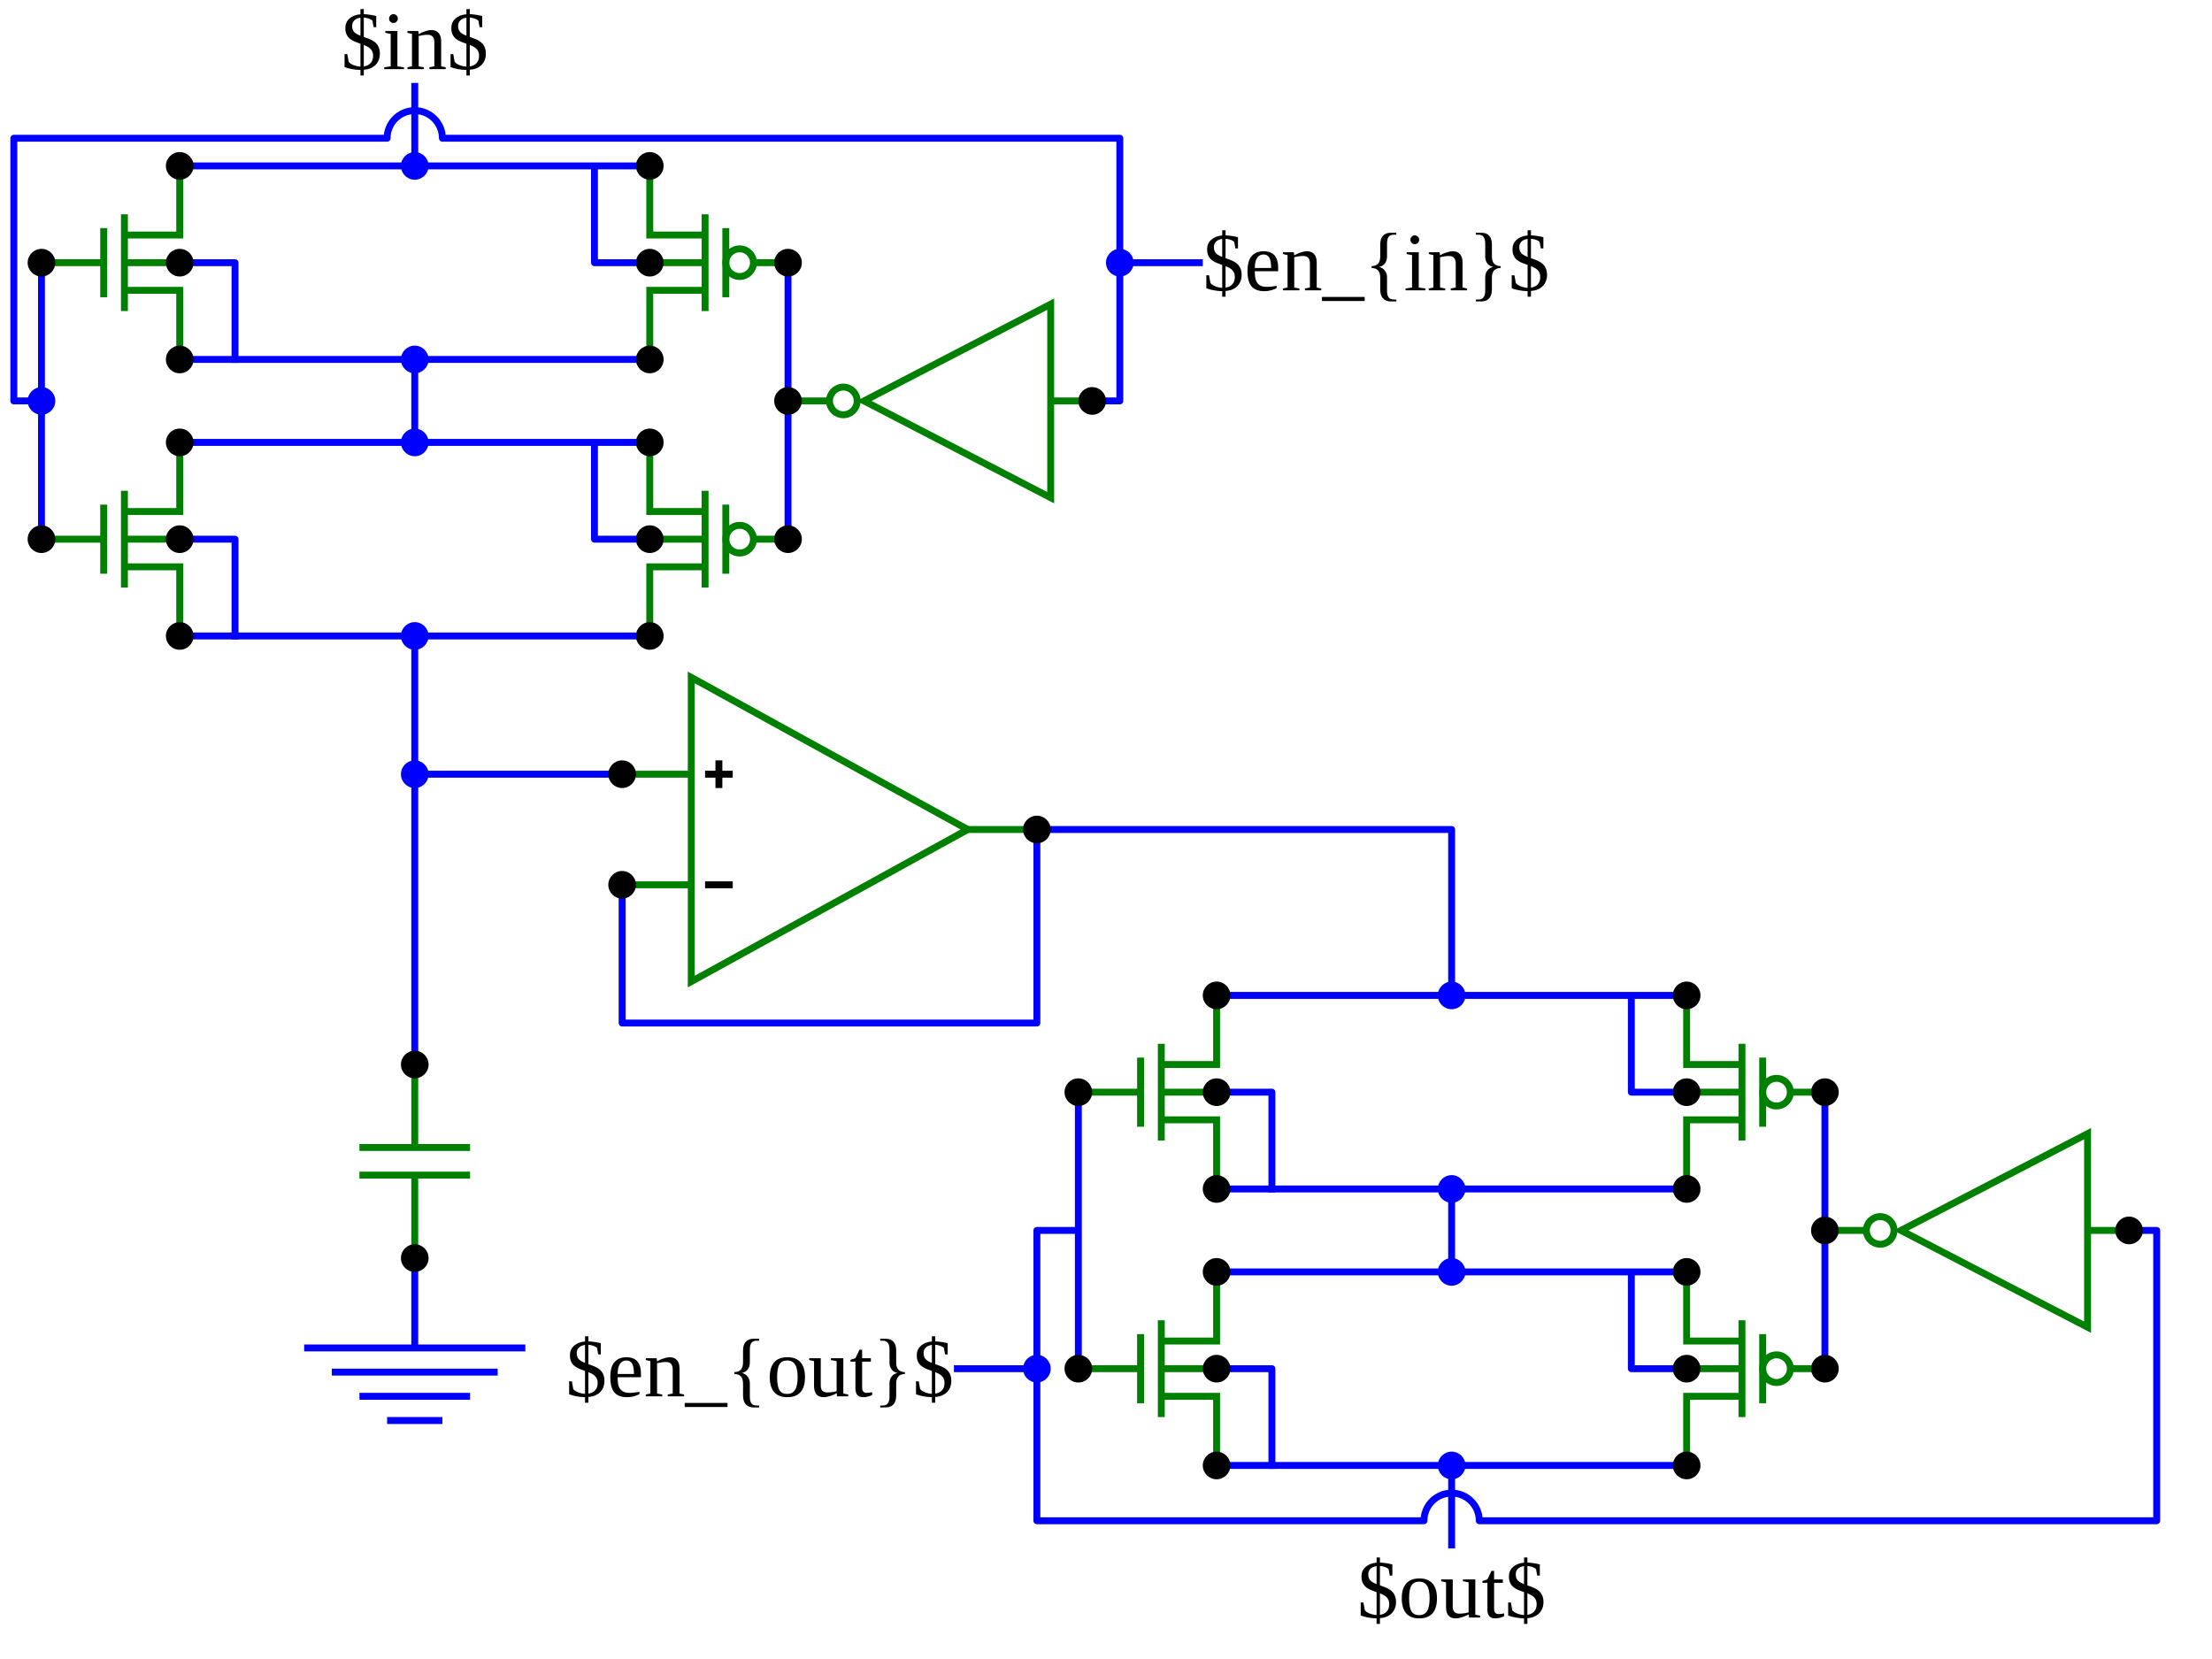
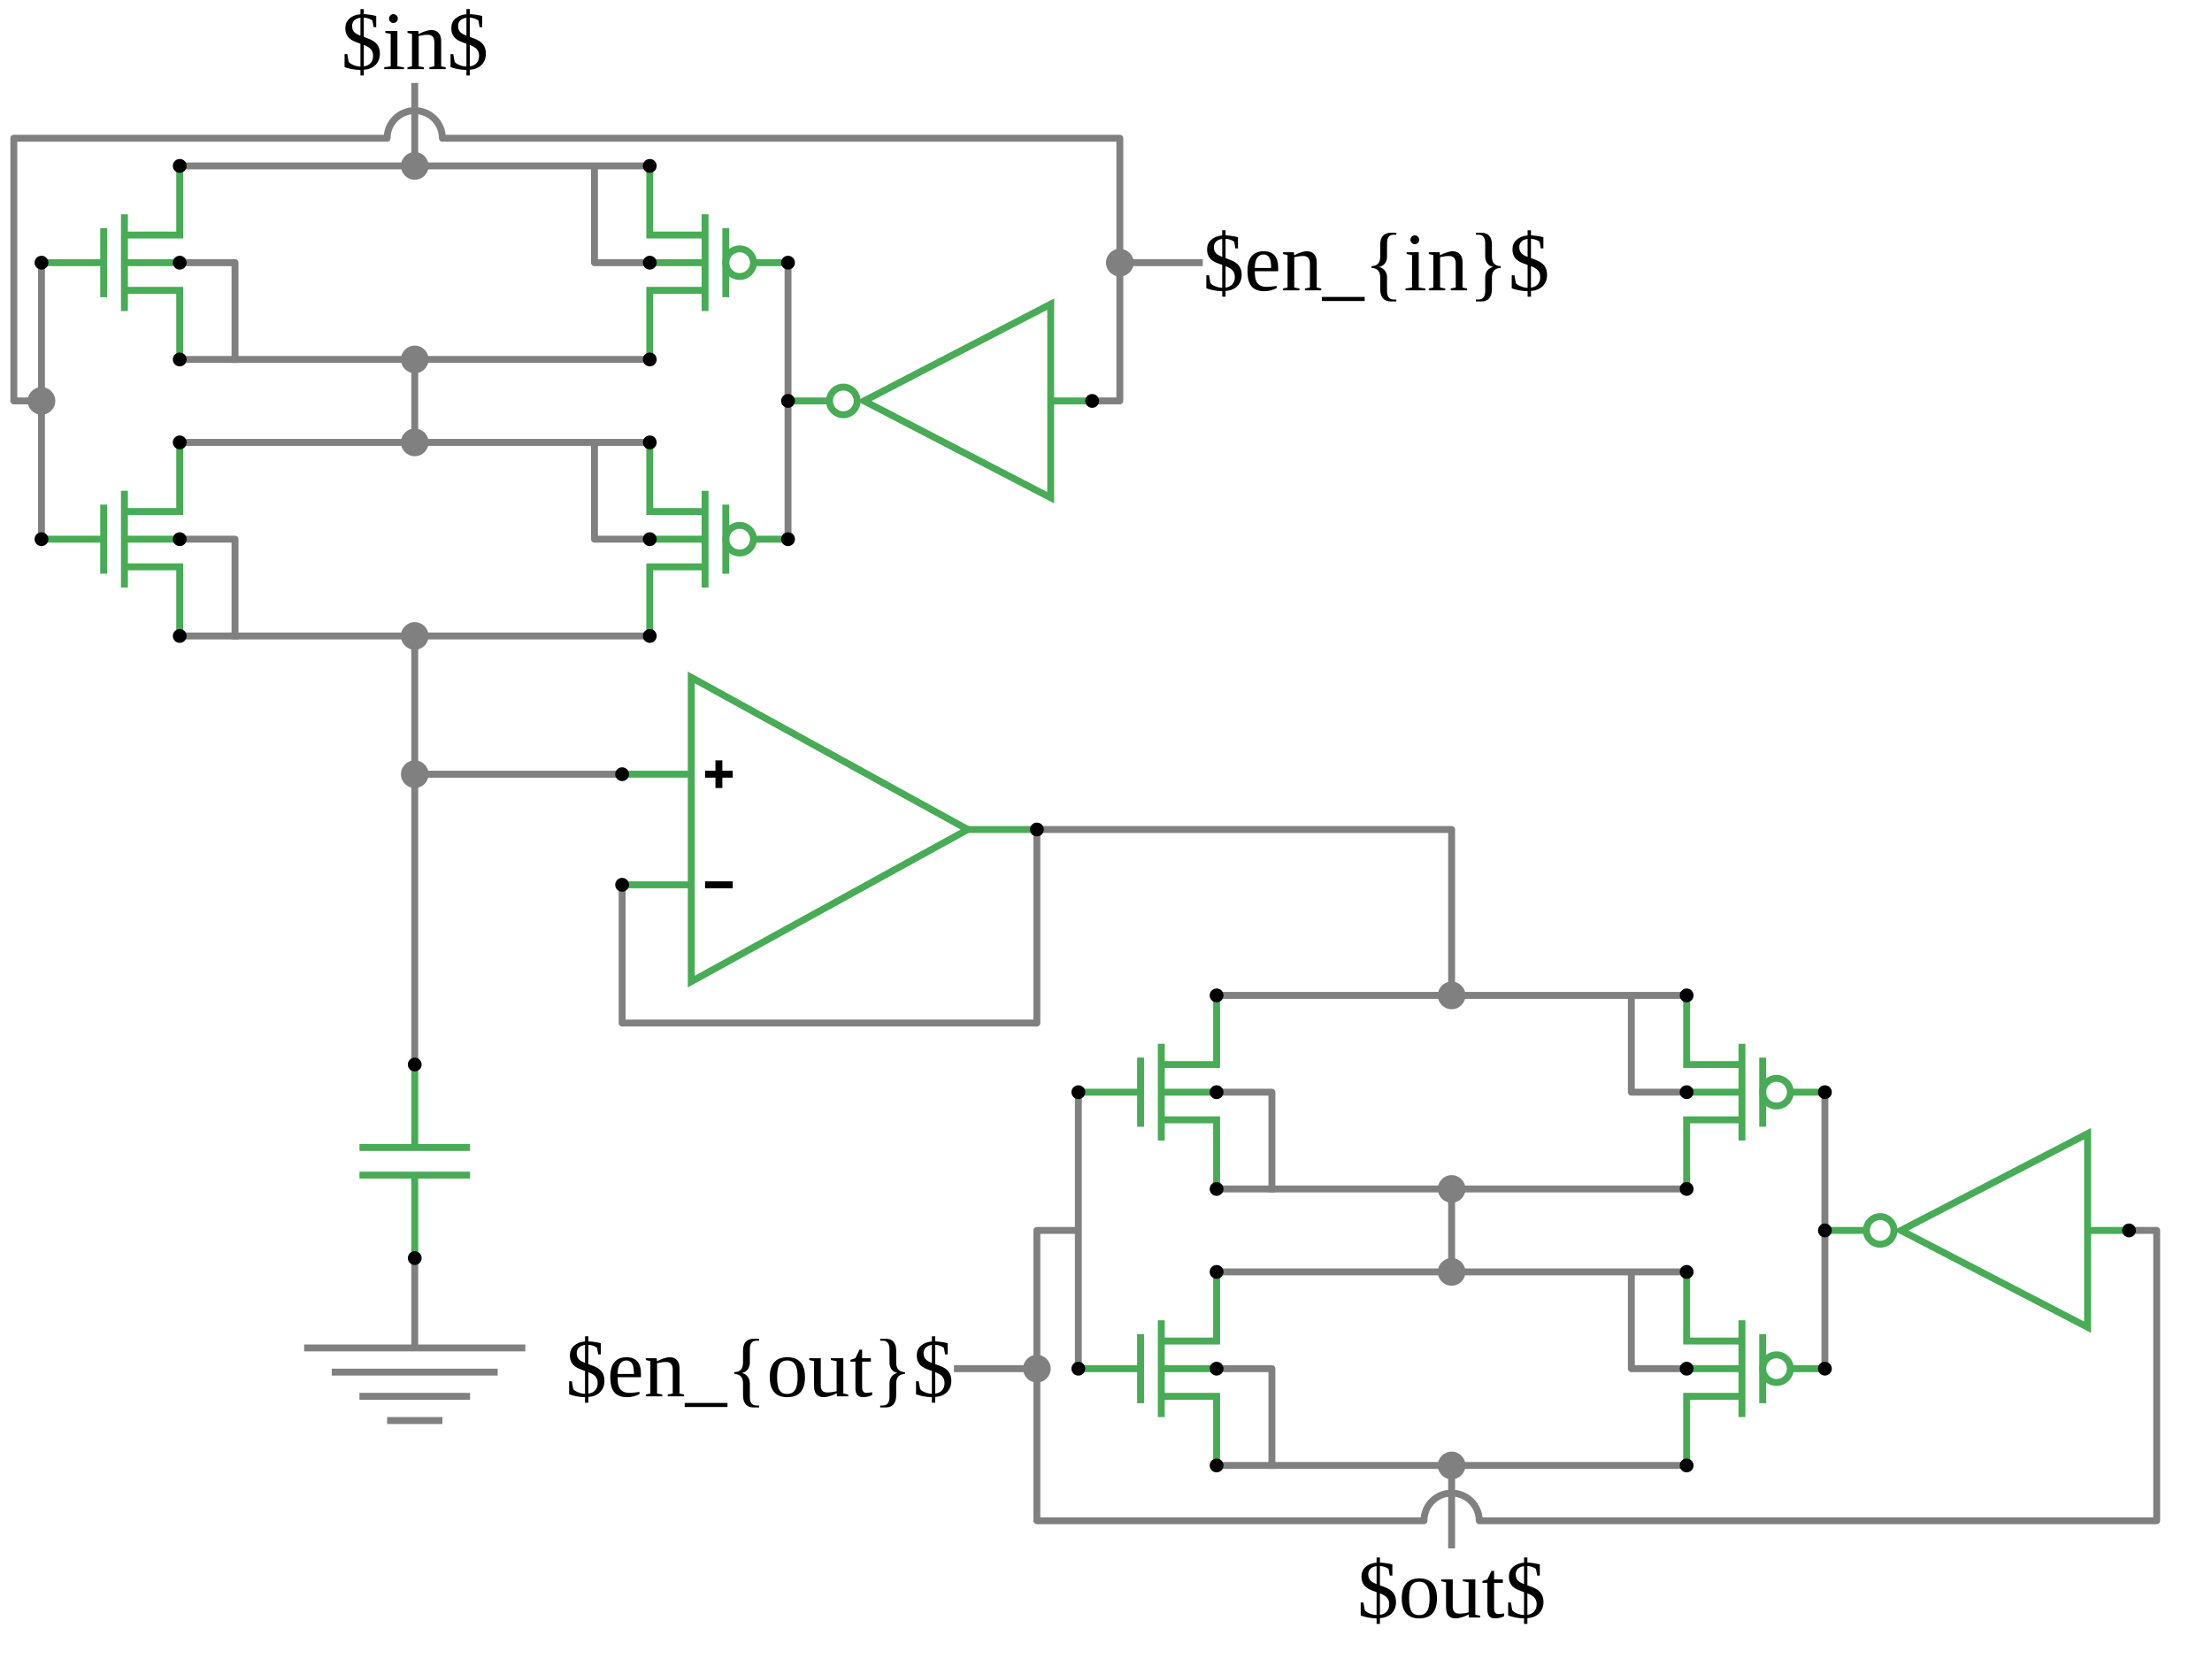
<svg xmlns="http://www.w3.org/2000/svg" xmlns:xlink="http://www.w3.org/1999/xlink" width="320" height="240" viewBox="0 0 320 240" version="1.1" id="svg21808">
  <style id="style1451">
.pin {
fill:#000000;
stroke:none;
}
</style>
  <defs id="defs21805">
-     <symbol id="nmos">
-       <g id="g253">
-         <line x1="14" x2="14" y1="9" y2="23" stroke="currentColor" id="line233" />
-         <line x1="2" x2="11" y1="16" y2="16" stroke="currentColor" id="line235" />
-         <line x1="11" x2="11" y1="11" y2="21" stroke="currentColor" id="line237" />
-         <path d="m 14,20 h 8 v 10" id="path239" fill="none" stroke="currentColor" />
-         <path d="m 14,12 h 8 V 2" id="path241" fill="none" stroke="currentColor" />
-         <line x1="14" x2="22" y1="16" y2="16" stroke="currentColor" id="line243" />
-         <circle class="pin" fill="#000000" stroke="#000000" id="circle245" cx="22" cy="2" r="2" />
-         <circle id="circle247" class="pin" fill="#000000" stroke="#000000" cx="22" cy="16" r="2" />
-         <circle id="circle249" class="pin" fill="#000000" stroke="#000000" cx="2" cy="16" r="2" />
-         <circle class="pin" fill="#000000" stroke="#000000" cx="22" cy="30" r="2" id="circle251" />
+     <symbol id="inverter" width="48px" height="32px">
+       <g id="g3">
+         <line x1="2" x2="8" y1="16" y2="16" stroke="currentColor" id="in" />
+         <path d="M 8,2 V 30 L 35,16 Z" id="opAmp-2" fill="none" stroke="currentColor" />
+         <line x1="40" x2="46" y1="16" y2="16" stroke="currentColor" id="out-9" />
+         <circle id="circle2011" cx="38" cy="16" r="2" fill="none" stroke="currentColor" />
+         <circle id="inPin" class="pin" cx="2" cy="16" r="1" />
+         <circle id="outPin-1" class="pin" cx="46" cy="16" r="1" />
+         <rect id="rect2689" width="48" height="32" x="0" y="0" fill="none" stroke="none" />
+       </g>
+     </symbol>
+     <symbol id="capacitor" width="32px" height="16px">
+       <g id="g2">
+         <path d="M 2,8 H 14 V 16 0 m 4,0 V 16 8 h 12" id="path4005" stroke="currentColor" fill="none" />
+         <circle id="circle4008" class="pin" cx="2" cy="8" r="1" />
+         <circle class="pin" id="circle4010" cx="30" cy="8" r="1" />
      </g>
    </symbol>
    <symbol id="gnd">
-       <g id="g406">
-         <line x1="16" x2="16" y1="0" y2="13" stroke="currentColor" id="line399" />
-         <line x1="0" x2="32" y1="13" y2="13" stroke="currentColor" id="line401" />
+       <g id="g7">
+         <line x1="16" x2="16" y1="0" y2="13" stroke="currentColor" id="line6" />
+         <line x1="0" x2="32" y1="13" y2="13" stroke="currentColor" id="line7" />
        <line x1="4" x2="28" y1="16.5" y2="16.5" stroke="currentColor" id="line983" />
-         <line x1="8" x2="24" y1="20" y2="20" stroke="currentColor" id="line986-3" />
-         <line x1="12" x2="20" y1="23.5" y2="23.5" stroke="currentColor" id="line988-6" />
+         <line x1="8" x2="24" y1="20" y2="20" stroke="currentColor" id="line986" />
+         <line x1="12" x2="20" y1="23.5" y2="23.5" stroke="currentColor" id="line988" />
+       </g>
+     </symbol>
+     <symbol id="opamp">
+       <g id="g9">
+         <line x1="2" x2="12" y1="32" y2="32" stroke="currentColor" id="pos" />
+         <line x1="2" x2="12" y1="16" y2="16" stroke="currentColor" id="neg" />
+         <path d="M 12,2 V 46 L 52,24 Z" id="path7" fill="none" stroke="currentColor" />
+         <line x1="52" x2="62" y1="24" y2="24" stroke="currentColor" id="line8" />
+         <g id="plus">
+           <line x1="14" x2="18" y1="32" y2="32" stroke="#000000" id="line105596" />
+           <line x1="16" x2="16" y1="30" y2="34" stroke="#000000" id="line105598" />
+         </g>
+         <line x1="14" x2="18" y1="16" y2="16" stroke="#000000" id="minus" />
+         <circle id="plusPin" class="pin" cx="2" cy="32" r="1" />
+         <circle id="circle8-2" class="pin" cx="2" cy="16" r="1" />
+         <circle id="circle9-7" class="pin" cx="62" cy="24" r="1" />
+         <rect id="rect9" width="64" height="48" x="0" y="0" fill="none" stroke="none" />
      </g>
    </symbol>
    <symbol id="pmos">
-       <g id="g5987">
+       <g id="g10">
        <line x1="14" x2="14" y1="9" y2="23" stroke="currentColor" id="semiCond" />
        <line x1="2" x2="7" y1="16" y2="16" stroke="currentColor" id="gateIn" />
        <line x1="11" x2="11" y1="11" y2="21" stroke="currentColor" id="gate" />
        <path d="m 14,20 h 8 v 10" id="source" fill="none" stroke="currentColor" />
        <path d="m 14,12 h 8 V 2" id="drain" fill="none" stroke="currentColor" />
        <line x1="14" x2="22" y1="16" y2="16" stroke="currentColor" id="bulkIn" />
        <circle id="circle21294" cx="9" cy="16" r="2" fill="none" stroke="currentColor" />
-         <circle class="pin" fill="#000000" id="drainPin" cx="22" cy="2" r="2" />
-         <circle id="bulkPin" class="pin" fill="#000000" cx="22" cy="16" r="2" />
-         <circle id="gatePin" class="pin" fill="#000000" cx="2" cy="16" r="2" />
-         <circle class="pin" fill="#000000" cx="22" cy="30" r="2" id="sourcePin" />
+         <circle class="pin" fill="#000000" id="drainPin" cx="22" cy="2" r="1" />
+         <circle id="bulkPin" class="pin" fill="#000000" cx="22" cy="16" r="1" />
+         <circle id="gatePin" class="pin" fill="#000000" cx="2" cy="16" r="1" />
+         <circle class="pin" fill="#000000" cx="22" cy="30" r="1" id="sourcePin" />
      </g>
    </symbol>
-     <symbol id="capacitor" width="32" height="16">
-       <g id="g5927">
-         <path d="M 2,8 H 14 V 16 0 m 4,0 V 16 8 h 12" id="path4005" stroke="currentColor" fill="none" />
-         <circle id="circle4008" class="pin" cx="2" cy="8" r="2" />
-         <circle class="pin" id="circle4010" cx="30" cy="8" r="2" />
+     <symbol id="nmos">
+       <g id="g16">
+         <line x1="14" x2="14" y1="9" y2="23" stroke="currentColor" id="line10" />
+         <line x1="2" x2="11" y1="16" y2="16" stroke="currentColor" id="line11" />
+         <line x1="11" x2="11" y1="11" y2="21" stroke="currentColor" id="line12" />
+         <path d="m 14,20 h 8 v 10" id="path12" fill="none" stroke="currentColor" />
+         <path d="m 14,12 h 8 V 2" id="path13" fill="none" stroke="currentColor" />
+         <line x1="14" x2="22" y1="16" y2="16" stroke="currentColor" id="line13" />
+         <circle class="pin" fill="#000000" id="circle13" cx="22" cy="2" r="1" />
+         <circle id="circle14" class="pin" fill="#000000" cx="22" cy="16" r="1" />
+         <circle id="circle15" class="pin" fill="#000000" cx="2" cy="16" r="1" />
+         <circle class="pin" fill="#000000" cx="22" cy="30" r="1" id="circle16" />
      </g>
    </symbol>
-     <symbol id="opamp">
-       <g id="g1184">
-         <line x1="2" x2="12" y1="32" y2="32" stroke="currentColor" id="pos" />
-         <line x1="2" x2="12" y1="16" y2="16" stroke="currentColor" id="neg" />
-         <path d="M 12,2 V 46 L 52,24 Z" id="opAmp" fill="none" stroke="currentColor" />
-         <line x1="52" x2="62" y1="24" y2="24" stroke="currentColor" id="out" />
-         <g id="plus">
-           <line x1="14" x2="18" y1="32" y2="32" stroke="#000000" id="line105596" />
-           <line x1="16" x2="16" y1="30" y2="34" stroke="#000000" id="line105598" />
-         </g>
-         <line x1="14" x2="18" y1="16" y2="16" stroke="#000000" id="minus" />
-         <circle id="plusPin" class="pin" cx="2" cy="32" r="2" />
-         <circle id="circle1179" class="pin" cx="2" cy="16" r="2" />
-         <circle id="outPin" class="pin" cx="62" cy="24" r="2" />
-         <rect id="rect1182" width="64" height="48" x="0" y="0" fill="none" stroke="none" />
-       </g>
-     </symbol>
-     <symbol id="inverter" width="48" height="32">
-       <g id="g1232">
-         <line x1="2" x2="8" y1="16" y2="16" stroke="currentColor" id="in" />
-         <path d="M 8,2 V 30 L 35,16 Z" id="opAmp-3" fill="none" stroke="currentColor" />
-         <line x1="40" x2="46" y1="16" y2="16" stroke="currentColor" id="out-6" />
-         <circle id="circle2011" cx="38" cy="16" r="2" fill="none" stroke="currentColor" />
-         <circle id="inPin" class="pin" cx="2" cy="16" r="2" />
-         <circle id="outPin-7" class="pin" cx="46" cy="16" r="2" />
-         <rect id="rect2689" width="48" height="32" x="0" y="0" fill="none" stroke="none" />
+     <symbol id="memristor" width="64px" height="16px" refY="center">
+       <g id="g18">
+         <path d="m 14,8 h 6.5 v 3.5 h 6 v -7 h 6 v 7 h 6 V 8 H 45" id="center" stroke="currentColor" fill="none" />
+         <rect stroke="currentColor" fill="currentColor" id="inter" width="5" x="45" y="0.5" height="15" />
+         <rect stroke="currentColor" fill="none" id="outer" width="36" height="15" x="14" y="0.5" />
+         <line x1="2" x2="14" y1="8" y2="8" stroke="currentColor" id="line16" />
+         <line x1="50" x2="62" y1="8" y2="8" stroke="currentColor" id="line17" />
+         <circle fill="#000000" id="circle17" class="pin" cx="2" cy="8" r="1" />
+         <circle fill="#000000" class="pin" id="circle18" cx="62" cy="8" r="1" />
      </g>
    </symbol>
  </defs>
-   <g id="wires" color="#0000ff" stroke-width="1" stroke-linejoin="round">
+   <g id="wires" color="grey" stroke-width="1" stroke-linejoin="round">
    <line x1="60" x2="60" y1="52" y2="64" stroke="currentColor" id="line6407" />
    <line x1="26" x2="94" y1="24" y2="24" stroke="currentColor" id="line6330" />
    <line x1="26" x2="94" y1="52" y2="52" stroke="currentColor" id="line6382" />
    <line x1="26" x2="94" y1="64" y2="64" stroke="currentColor" id="line6390" />
    <line x1="26" x2="94" y1="92" y2="92" stroke="currentColor" id="line6392" />
    <path d="M 34,92.5 V 78 h -8" id="path6398" fill="none" stroke="currentColor" />
    <path d="M 94,78 H 86 V 64" id="path6402" fill="none" stroke="currentColor" />
    <path d="M 34,52.5 V 38 h -8" id="path6394" fill="none" stroke="currentColor" />
    <path d="M 94,38 H 86 V 24" id="path6404" fill="none" stroke="currentColor" />
    <line x1="60" x2="60" y1="92" y2="154" stroke="currentColor" id="line6410" />
    <line x1="60" x2="90" y1="112" y2="112" stroke="currentColor" id="line6412" />
    <path d="m 90,128 v 20 h 60 v -28 h 60 v 24" id="path1409" fill="none" stroke="currentColor" />
    <line x1="210" x2="210" y1="172" y2="184" stroke="currentColor" id="line1465" />
    <line x1="176" x2="244" y1="144" y2="144" stroke="currentColor" id="line1467" />
    <line x1="176" x2="244" y1="172" y2="172" stroke="currentColor" id="line1469" />
    <line x1="176" x2="244" y1="184" y2="184" stroke="currentColor" id="line1471" />
    <line x1="176" x2="244" y1="212" y2="212" stroke="currentColor" id="line1473" />
    <path d="M 184,212.5 V 198 h -8" id="path1475" fill="none" stroke="currentColor" />
    <path d="m 244,198 h -8 v -14" id="path1477" fill="none" stroke="currentColor" />
    <path d="M 184,172.5 V 158 h -8" id="path1479" fill="none" stroke="currentColor" />
    <path d="m 244,158 h -8 v -14" id="path1481" fill="none" stroke="currentColor" />
    <use xlink:href="#gnd" id="ground0" transform="translate(44,182)" />
    <line x1="60" x2="60" y1="24" y2="12" stroke="currentColor" id="line1496" />
    <line x1="6" x2="6" y1="38" y2="78" stroke="currentColor" id="line1498" />
    <line x1="114" x2="114" y1="38" y2="78" stroke="currentColor" id="line1500" />
    <path d="M 6,58 H 2 V 20 h 54 a 4,4 0 0 1 8,0 h 98 v 38 h -4" id="path1536" fill="none" stroke="currentColor" />
    <line x1="162" x2="174" y1="38" y2="38" stroke="currentColor" id="line7120" />
    <line x1="210" x2="210" y1="224" y2="212" stroke="currentColor" id="line1502" />
    <line x1="156" x2="156" y1="158" y2="198" stroke="currentColor" id="line1722" />
    <line x1="264" x2="264" y1="158" y2="198" stroke="currentColor" id="line1724" />
    <path d="m 156,178 h -6 v 42 h 56 a 4,4 0 0 1 8,0 h 98 v -42 h -4" id="path1726" fill="none" stroke="currentColor" />
    <line x1="138" x2="150" y1="198" y2="198" stroke="currentColor" id="line7064" />
    <g id="noeuds">
      <circle fill="currentColor" stroke="none" id="circle29" cx="60" cy="24" r="2" />
      <circle fill="currentColor" stroke="none" id="circle1" cx="60" cy="52" r="2" />
      <circle fill="currentColor" stroke="none" id="circle2" cx="60" cy="64" r="2" />
      <circle fill="currentColor" stroke="none" id="circle3" cx="60" cy="112" r="2" />
      <circle fill="currentColor" stroke="none" id="circle4" cx="60" cy="92" r="2" />
      <circle fill="currentColor" stroke="none" id="circle5" cx="6" cy="58" r="2" />
      <circle fill="currentColor" stroke="none" id="circle6" cx="162" cy="38" r="2" />
      <circle fill="currentColor" stroke="none" id="circle7" cx="210" cy="144" r="2" />
      <circle fill="currentColor" stroke="none" id="circle8" cx="210" cy="172" r="2" />
      <circle fill="currentColor" stroke="none" id="circle9" cx="210" cy="184" r="2" />
      <circle fill="currentColor" stroke="none" id="circle10" cx="210" cy="212" r="2" />
      <circle fill="currentColor" stroke="none" id="circle11" cx="150" cy="198" r="2" />
    </g>
  </g>
-   <g id="elements" color="#008000">
+   <g id="elements" color="#48ab56">
    <use xlink:href="#opamp" id="opamp0" transform="matrix(1,0,0,-1,88,144)" />
    <use xlink:href="#nmos" id="use26253" transform="translate(4,22)" />
    <use xlink:href="#pmos" id="use6153" transform="matrix(-1,0,0,1,116,22)" />
    <use xlink:href="#nmos" id="use6324" transform="translate(4,62)" />
    <use xlink:href="#pmos" id="use6326" transform="matrix(-1,0,0,1,116,62)" />
    <use xlink:href="#nmos" id="use1483" transform="translate(154,142)" />
    <use xlink:href="#pmos" id="use1485" transform="matrix(-1,0,0,1,266,142)" />
    <use xlink:href="#nmos" id="use1487" transform="translate(154,182)" />
    <use xlink:href="#pmos" id="use1489" transform="matrix(-1,0,0,1,266,182)" />
    <use xlink:href="#capacitor" id="cap0" transform="rotate(90,-42,110)" />
    <use xlink:href="#inverter" id="inverter0" transform="matrix(-1,0,0,1,160,42)" />
    <use xlink:href="#inverter" id="inverter1" transform="matrix(-1,0,0,1,310,162)" />
  </g>
  <text x="60" y="10" id="text1638" text-anchor="middle" xml:space="default">$in$</text>
  <text x="210" y="234" id="text7252" text-anchor="middle" xml:space="default">$out$</text>
  <text x="138" y="202" id="text7510" text-anchor="end" xml:space="default">$en_{out}$</text>
  <text x="174" y="42" id="text7638" text-anchor="begin" xml:space="default">$en_{in}$</text>
</svg>
